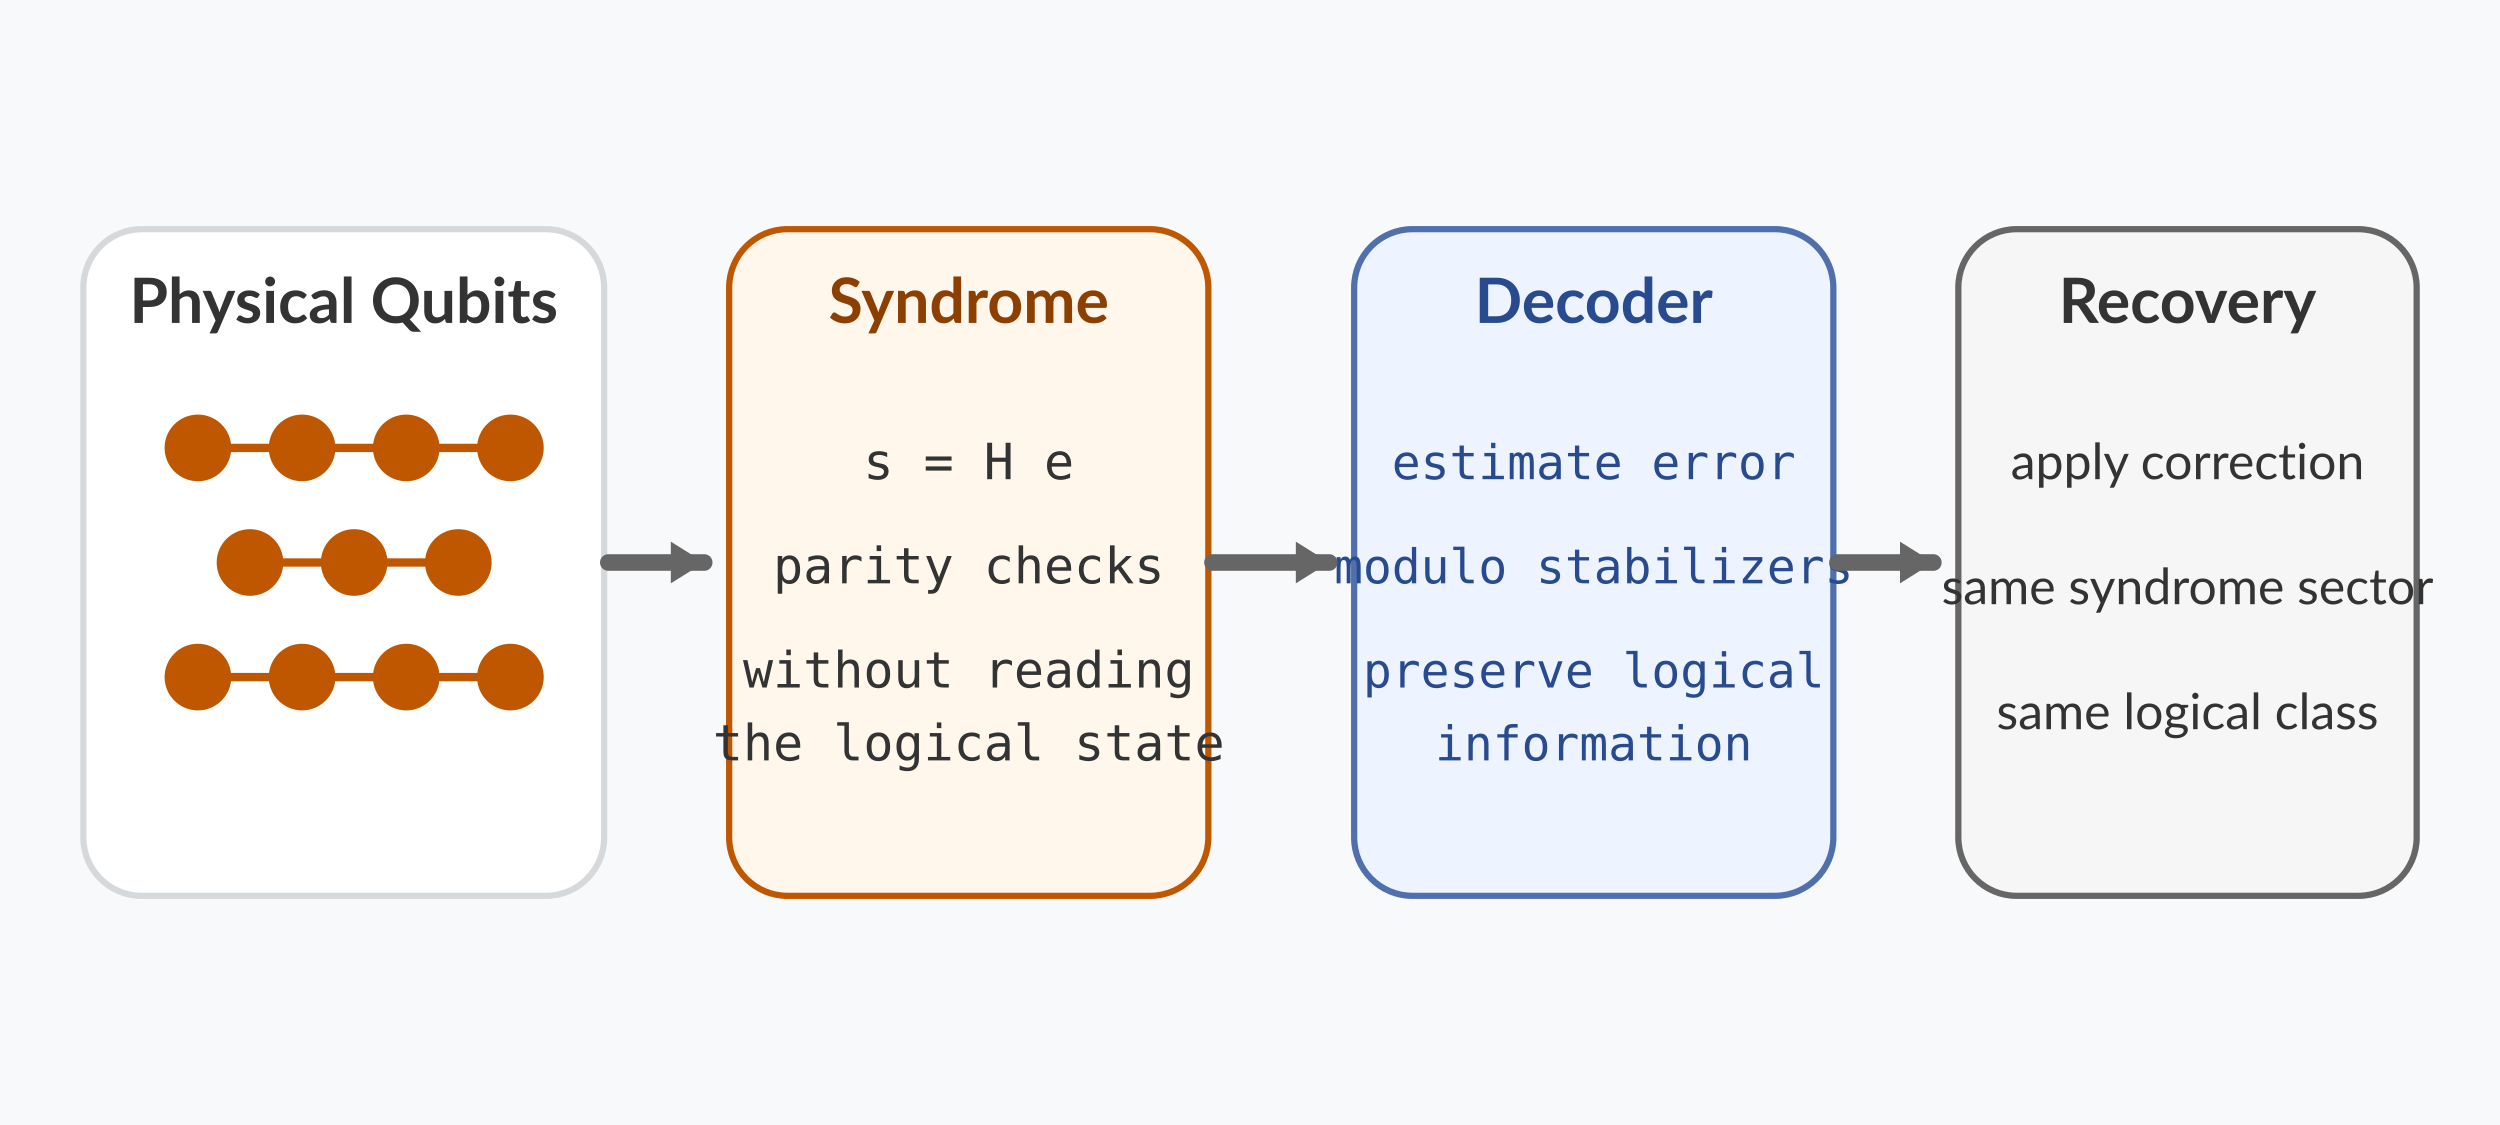
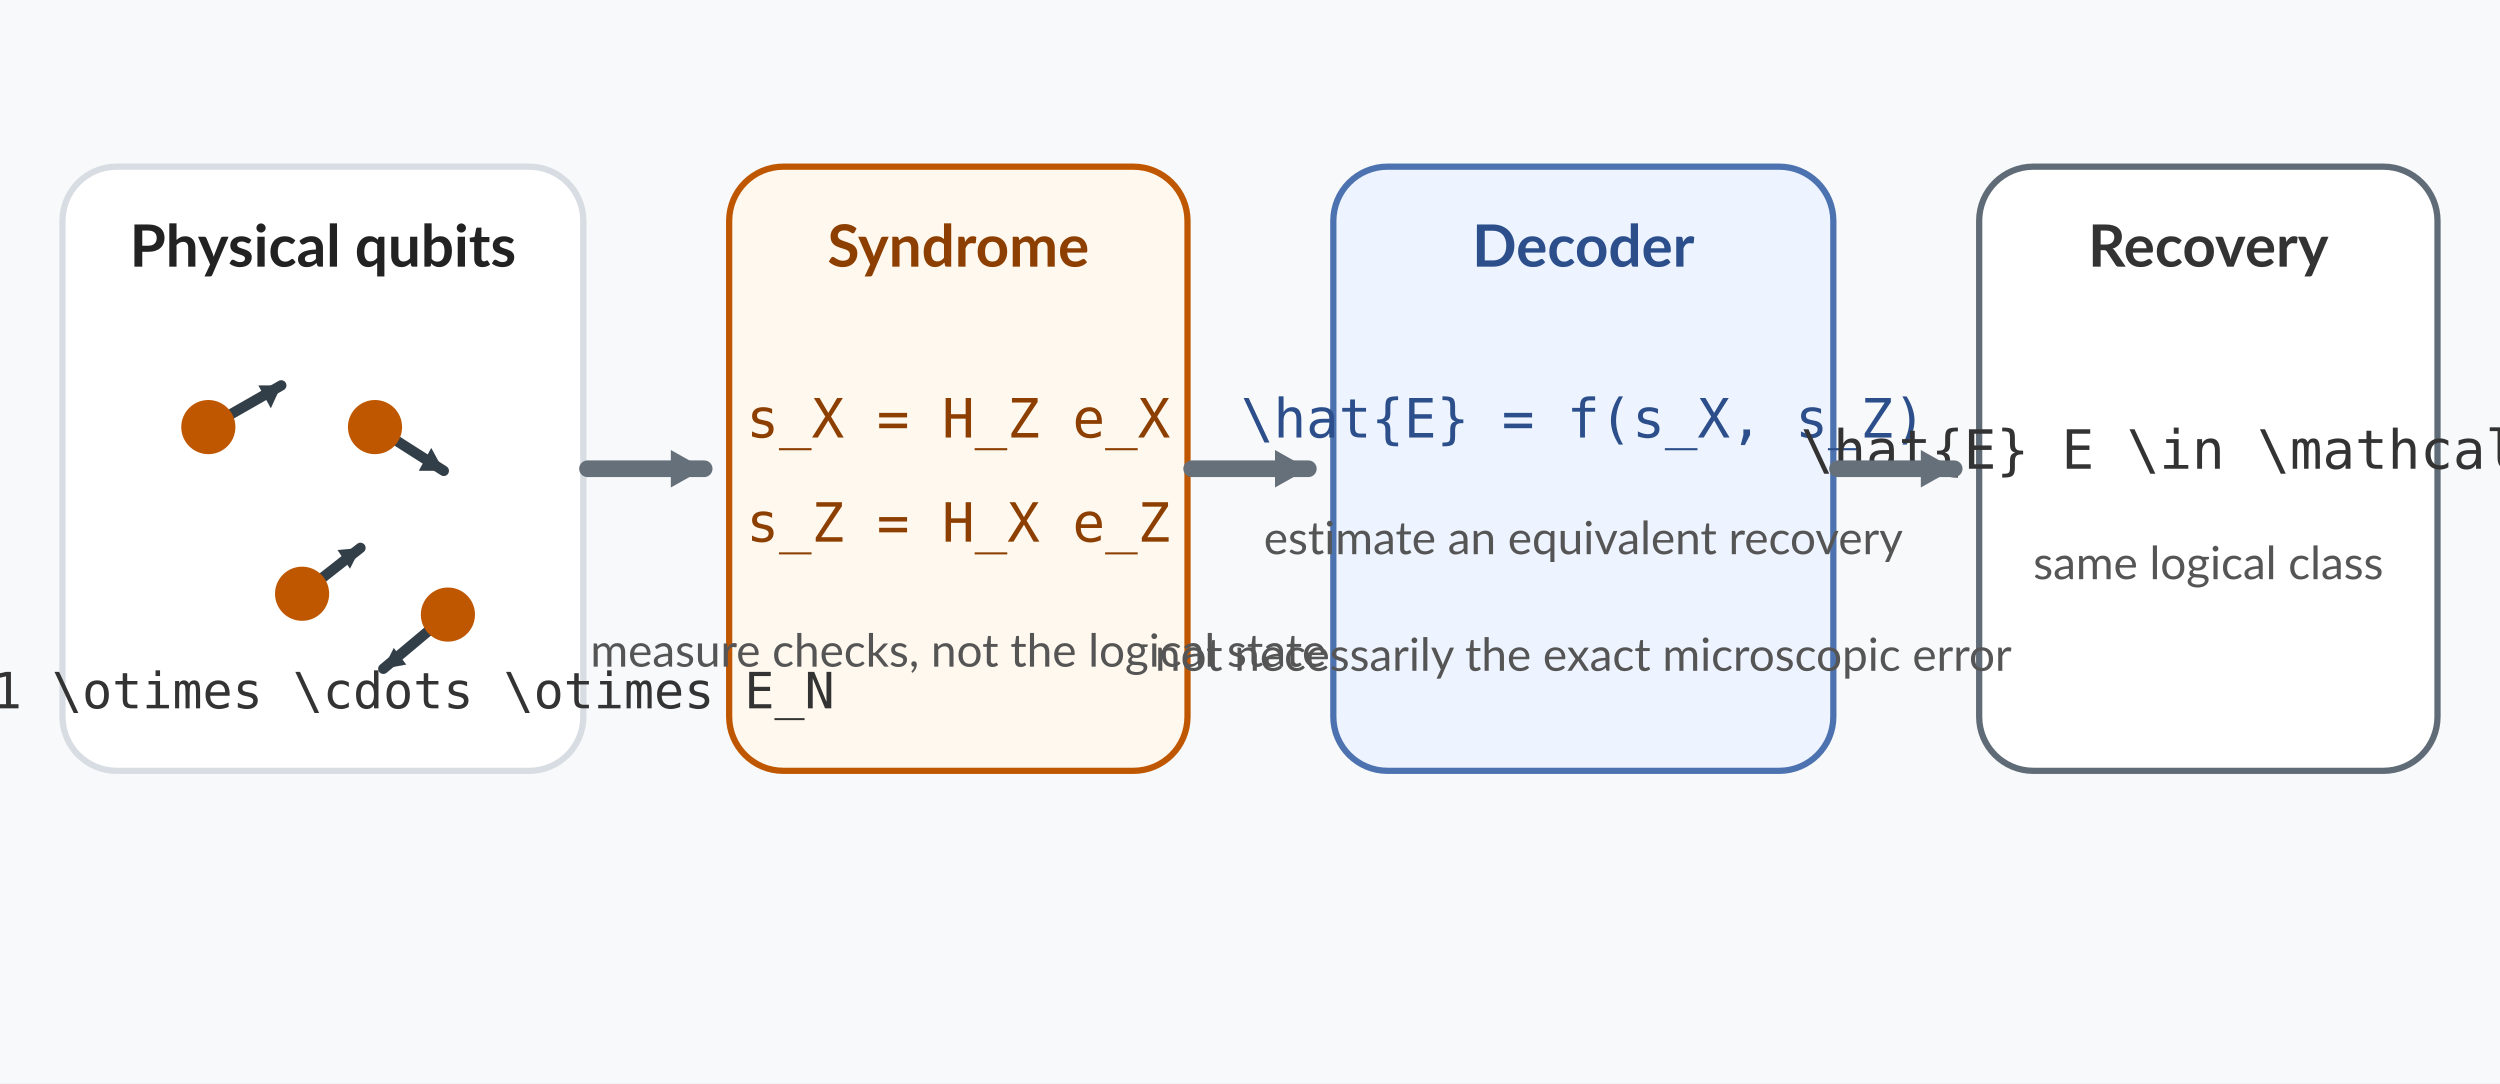
- <svg xmlns="http://www.w3.org/2000/svg" width="1200" height="540" viewBox="0 0 1200 540" role="img" aria-labelledby="title desc">
-   <rect width="1200" height="540" fill="#f8f9fa" />
-   <rect x="40" y="110" width="250" height="320" rx="28" fill="#ffffff" stroke="#d6d9dc" stroke-width="3" />
-   <rect x="350" y="110" width="230" height="320" rx="28" fill="#fff7ec" stroke="#BF5700" stroke-width="3" />
-   <rect x="650" y="110" width="230" height="320" rx="28" fill="#eef4ff" stroke="#4f6fad" stroke-width="3" />
-   <rect x="940" y="110" width="220" height="320" rx="28" fill="#f6f6f6" stroke="#666666" stroke-width="3" />
-   <text x="165" y="155" text-anchor="middle" font-family="Lato, sans-serif" font-size="30" font-weight="700" fill="#333">Physical Qubits</text>
-   <text x="465" y="155" text-anchor="middle" font-family="Lato, sans-serif" font-size="30" font-weight="700" fill="#8c3f00">Syndrome</text>
-   <text x="765" y="155" text-anchor="middle" font-family="Lato, sans-serif" font-size="30" font-weight="700" fill="#284b8f">Decoder</text>
-   <text x="1050" y="155" text-anchor="middle" font-family="Lato, sans-serif" font-size="30" font-weight="700" fill="#333">Recovery</text>
-   <g fill="#BF5700">
-     <circle cx="95" cy="215" r="16" />
-     <circle cx="145" cy="215" r="16" />
-     <circle cx="195" cy="215" r="16" />
-     <circle cx="245" cy="215" r="16" />
-     <circle cx="120" cy="270" r="16" />
-     <circle cx="170" cy="270" r="16" />
-     <circle cx="220" cy="270" r="16" />
-     <circle cx="95" cy="325" r="16" />
-     <circle cx="145" cy="325" r="16" />
-     <circle cx="195" cy="325" r="16" />
-     <circle cx="245" cy="325" r="16" />
-   </g>
-   <g stroke="#BF5700" stroke-width="4" fill="none">
-     <line x1="95" y1="215" x2="145" y2="215" />
-     <line x1="145" y1="215" x2="195" y2="215" />
-     <line x1="195" y1="215" x2="245" y2="215" />
-     <line x1="120" y1="270" x2="170" y2="270" />
-     <line x1="170" y1="270" x2="220" y2="270" />
-     <line x1="95" y1="325" x2="145" y2="325" />
-     <line x1="145" y1="325" x2="195" y2="325" />
-     <line x1="195" y1="325" x2="245" y2="325" />
-   </g>
-   <g fill="#333" font-family="Source Code Pro, monospace" font-size="24">
-     <text x="465" y="230" text-anchor="middle">s = H e</text>
-     <text x="465" y="280" text-anchor="middle">parity checks</text>
-     <text x="465" y="330" text-anchor="middle">without reading</text>
-     <text x="465" y="365" text-anchor="middle">the logical state</text>
-   </g>
-   <g fill="#284b8f" font-family="Source Code Pro, monospace" font-size="23">
-     <text x="765" y="230" text-anchor="middle">estimate error</text>
-     <text x="765" y="280" text-anchor="middle">modulo stabilizers</text>
-     <text x="765" y="330" text-anchor="middle">preserve logical</text>
-     <text x="765" y="365" text-anchor="middle">information</text>
-   </g>
-   <g fill="#333" font-family="Lato, sans-serif" font-size="24">
-     <text x="1050" y="230" text-anchor="middle">apply correction</text>
-     <text x="1050" y="290" text-anchor="middle">same syndrome sector</text>
-     <text x="1050" y="350" text-anchor="middle">same logical class</text>
-   </g>
-   <g stroke="#666" stroke-width="8" fill="none" stroke-linecap="round">
-     <path d="M292 270 C320 270, 320 270, 338 270" />
-     <path d="M582 270 C610 270, 610 270, 638 270" />
-     <path d="M882 270 C910 270, 910 270, 928 270" />
-   </g>
-   <g fill="#666">
-     <polygon points="338,270 322,260 322,280" />
-     <polygon points="638,270 622,260 622,280" />
-     <polygon points="928,270 912,260 912,280" />
+ <svg xmlns="http://www.w3.org/2000/svg" width="1200" height="520" viewBox="0 0 1200 520" role="img" aria-labelledby="title desc">
+   <rect width="1200" height="520" fill="#f8f9fa" />
+   <g transform="translate(30,40)">
+     <rect x="0" y="40" width="250" height="290" rx="26" fill="#ffffff" stroke="#d8dde3" stroke-width="3" />
+     <rect x="320" y="40" width="220" height="290" rx="26" fill="#fff8ee" stroke="#BF5700" stroke-width="3" />
+     <rect x="610" y="40" width="240" height="290" rx="26" fill="#eef4ff" stroke="#4c72b0" stroke-width="3" />
+     <rect x="920" y="40" width="220" height="290" rx="26" fill="#ffffff" stroke="#5f6b76" stroke-width="3" />
+     <text x="125" y="88" text-anchor="middle" font-family="Lato, sans-serif" font-size="28" font-weight="700" fill="#222">Physical qubits</text>
+     <text x="430" y="88" text-anchor="middle" font-family="Lato, sans-serif" font-size="28" font-weight="700" fill="#8c3f00">Syndrome</text>
+     <text x="730" y="88" text-anchor="middle" font-family="Lato, sans-serif" font-size="28" font-weight="700" fill="#2c4f8c">Decoder</text>
+     <text x="1030" y="88" text-anchor="middle" font-family="Lato, sans-serif" font-size="28" font-weight="700" fill="#333">Recovery</text>
+     <g stroke="#333F48" stroke-width="5" stroke-linecap="round">
+       <line x1="70" y1="165" x2="105" y2="145" />
+       <polygon points="105,145 94,145 100,156" fill="#333F48" stroke="none" />
+       <line x1="150" y1="165" x2="183" y2="186" />
+       <polygon points="183,186 177,175 171,186" fill="#333F48" stroke="none" />
+       <line x1="115" y1="245" x2="143" y2="223" />
+       <polygon points="143,223 132,224 138,233" fill="#333F48" stroke="none" />
+       <line x1="185" y1="255" x2="154" y2="281" />
+       <polygon points="154,281 165,279 159,271" fill="#333F48" stroke="none" />
+     </g>
+     <g fill="#BF5700">
+       <circle cx="70" cy="165" r="13" />
+       <circle cx="115" cy="245" r="13" />
+       <circle cx="150" cy="165" r="13" />
+       <circle cx="185" cy="255" r="13" />
+     </g>
+     <text x="125" y="300" text-anchor="middle" font-family="Source Code Pro, monospace" font-size="24" fill="#333">E = E_1 \otimes \cdots \otimes E_N</text>
+     <text x="430" y="170" text-anchor="middle" font-family="Source Code Pro, monospace" font-size="26" fill="#8c3f00">s_X = H_Z e_X</text>
+     <text x="430" y="220" text-anchor="middle" font-family="Source Code Pro, monospace" font-size="26" fill="#8c3f00">s_Z = H_X e_Z</text>
+     <text x="430" y="280" text-anchor="middle" font-family="Lato, sans-serif" font-size="22" fill="#555">measure checks, not the logical state</text>
+     <text x="730" y="170" text-anchor="middle" font-family="Source Code Pro, monospace" font-size="26" fill="#2c4f8c">\hat{E} = f(s_X, s_Z)</text>
+     <text x="730" y="226" text-anchor="middle" font-family="Lato, sans-serif" font-size="22" fill="#555">estimate an equivalent recovery</text>
+     <text x="730" y="282" text-anchor="middle" font-family="Lato, sans-serif" font-size="22" fill="#555">not necessarily the exact microscopic error</text>
+     <text x="1030" y="185" text-anchor="middle" font-family="Source Code Pro, monospace" font-size="26" fill="#333">\hat{E} E \in \mathcal{S}</text>
+     <text x="1030" y="238" text-anchor="middle" font-family="Lato, sans-serif" font-size="22" fill="#555">same logical class</text>
+     <g stroke="#66707a" stroke-width="8" fill="none" stroke-linecap="round">
+       <path d="M252 185 H308" />
+       <path d="M542 185 H598" />
+       <path d="M852 185 H908" />
+     </g>
+     <g fill="#66707a">
+       <polygon points="308,185 292,176 292,194" />
+       <polygon points="598,185 582,176 582,194" />
+       <polygon points="908,185 892,176 892,194" />
+     </g>
  </g>
</svg>
